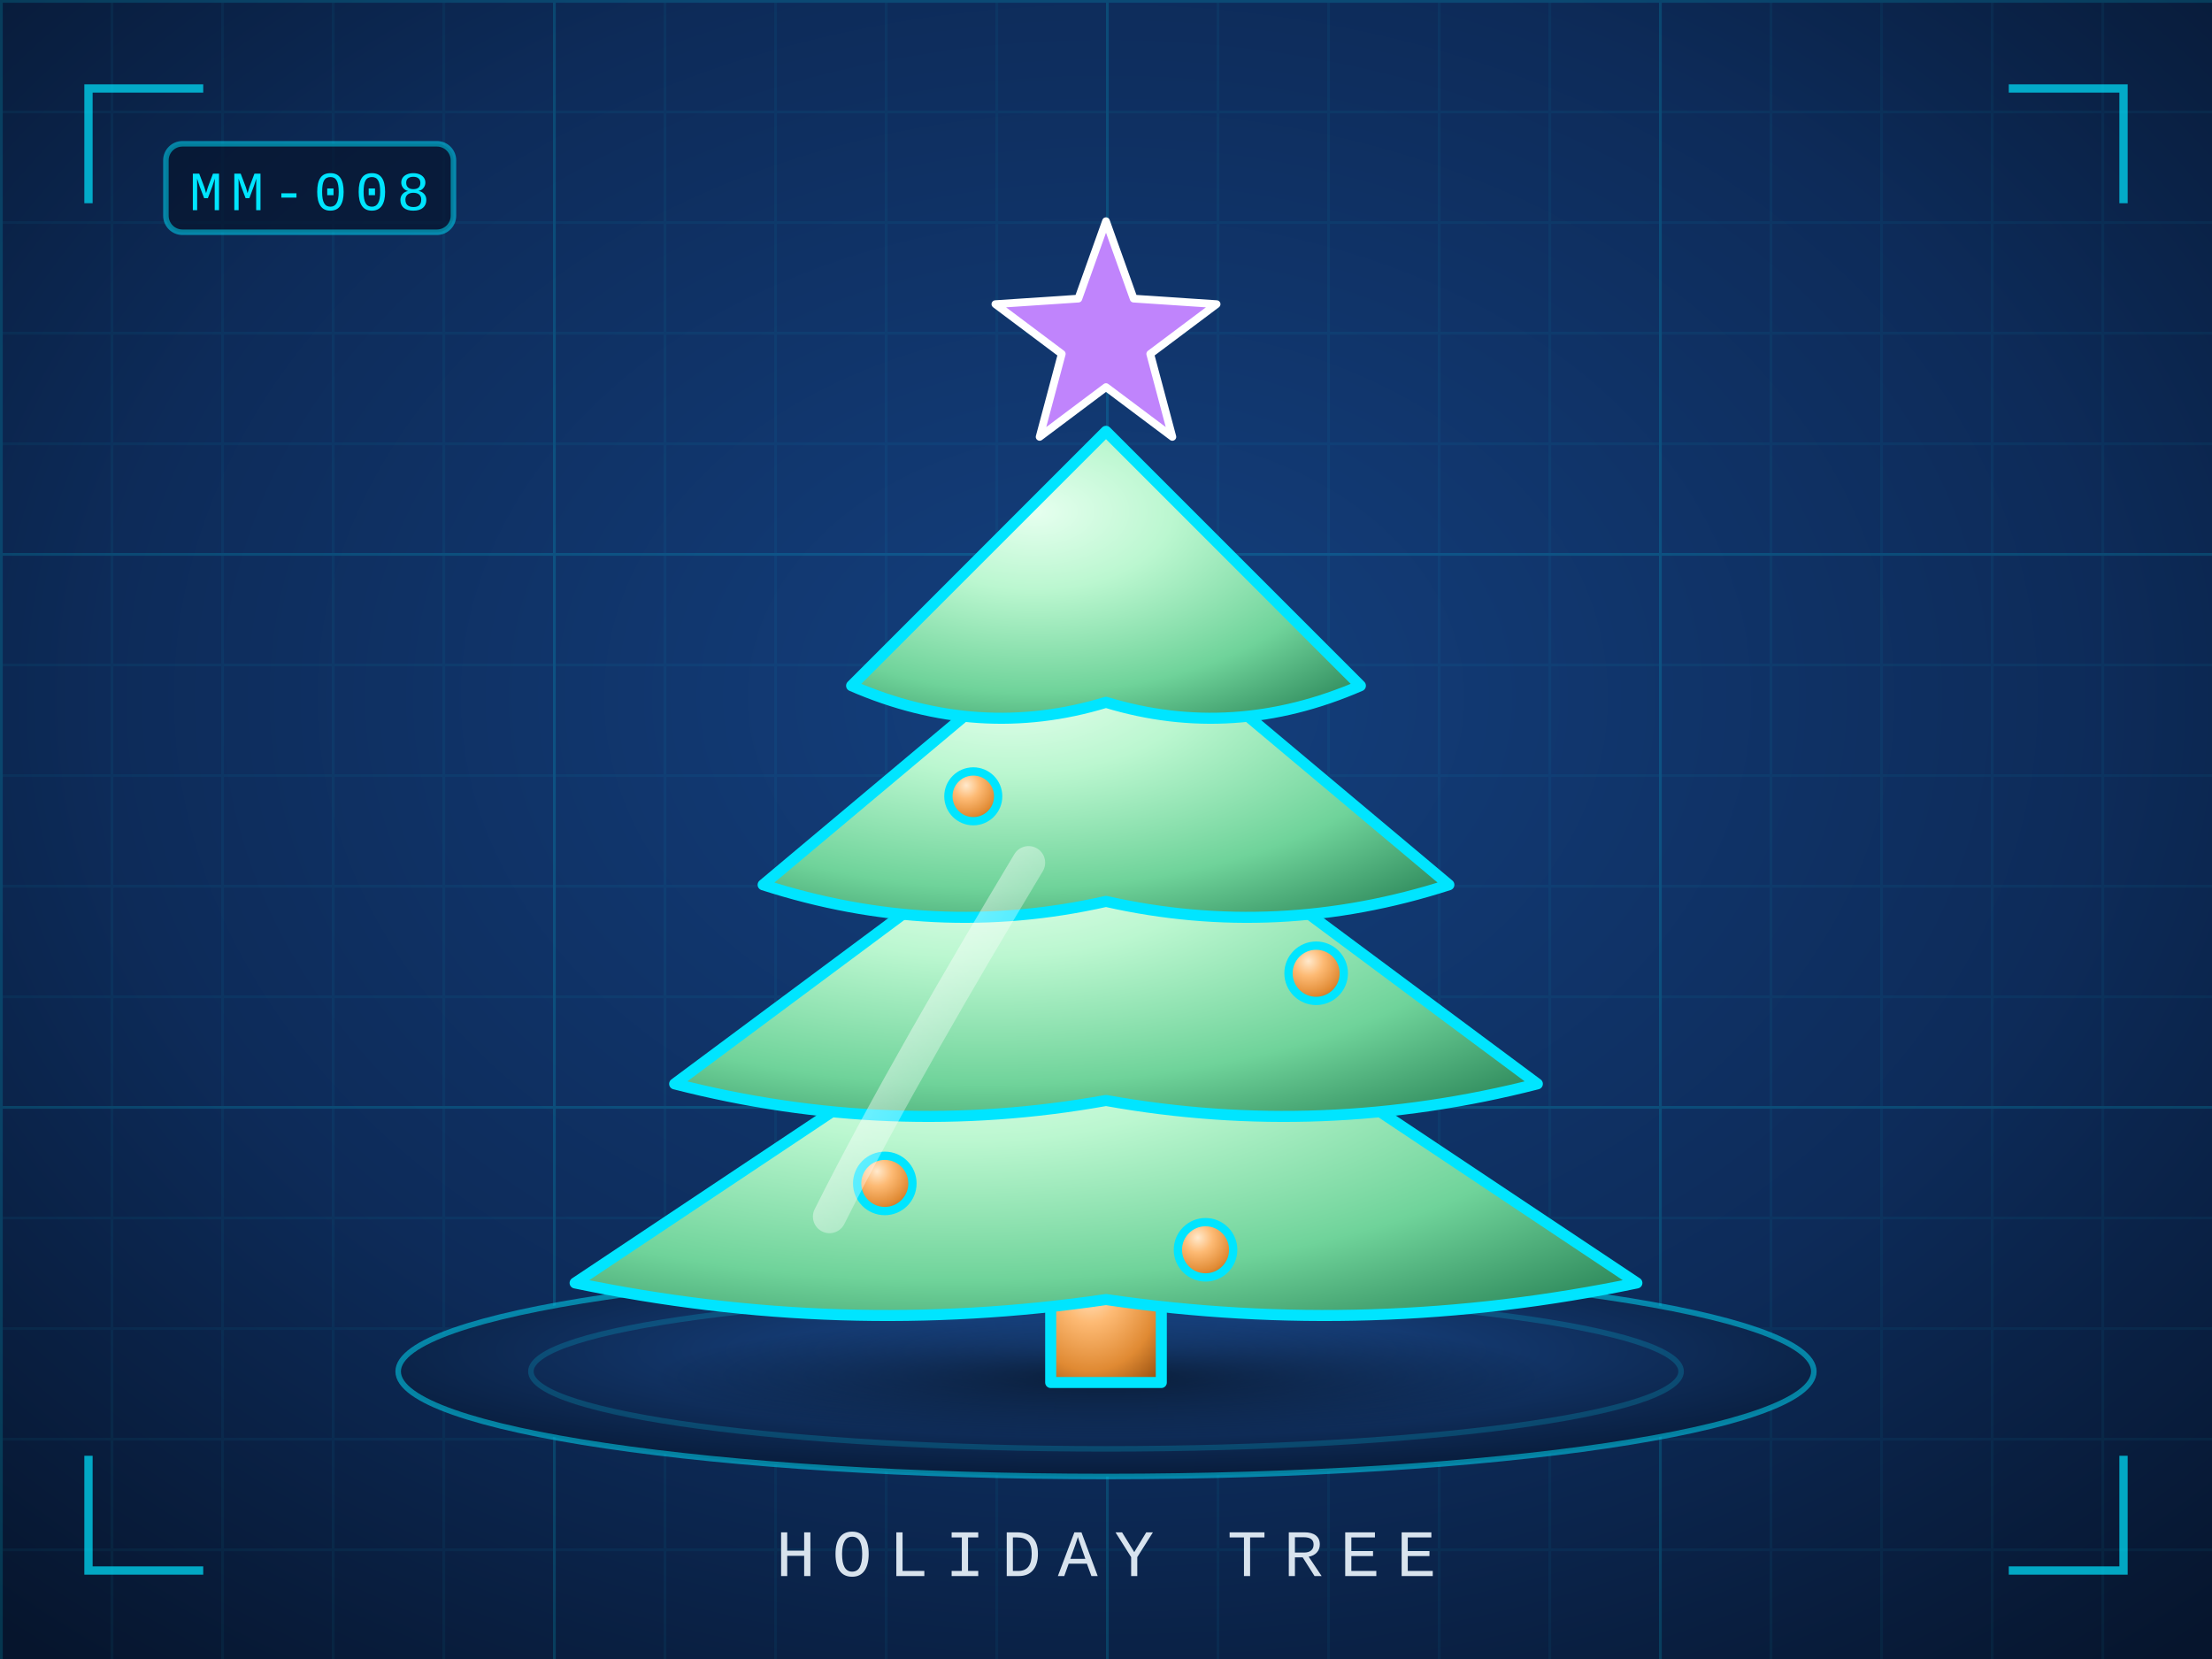
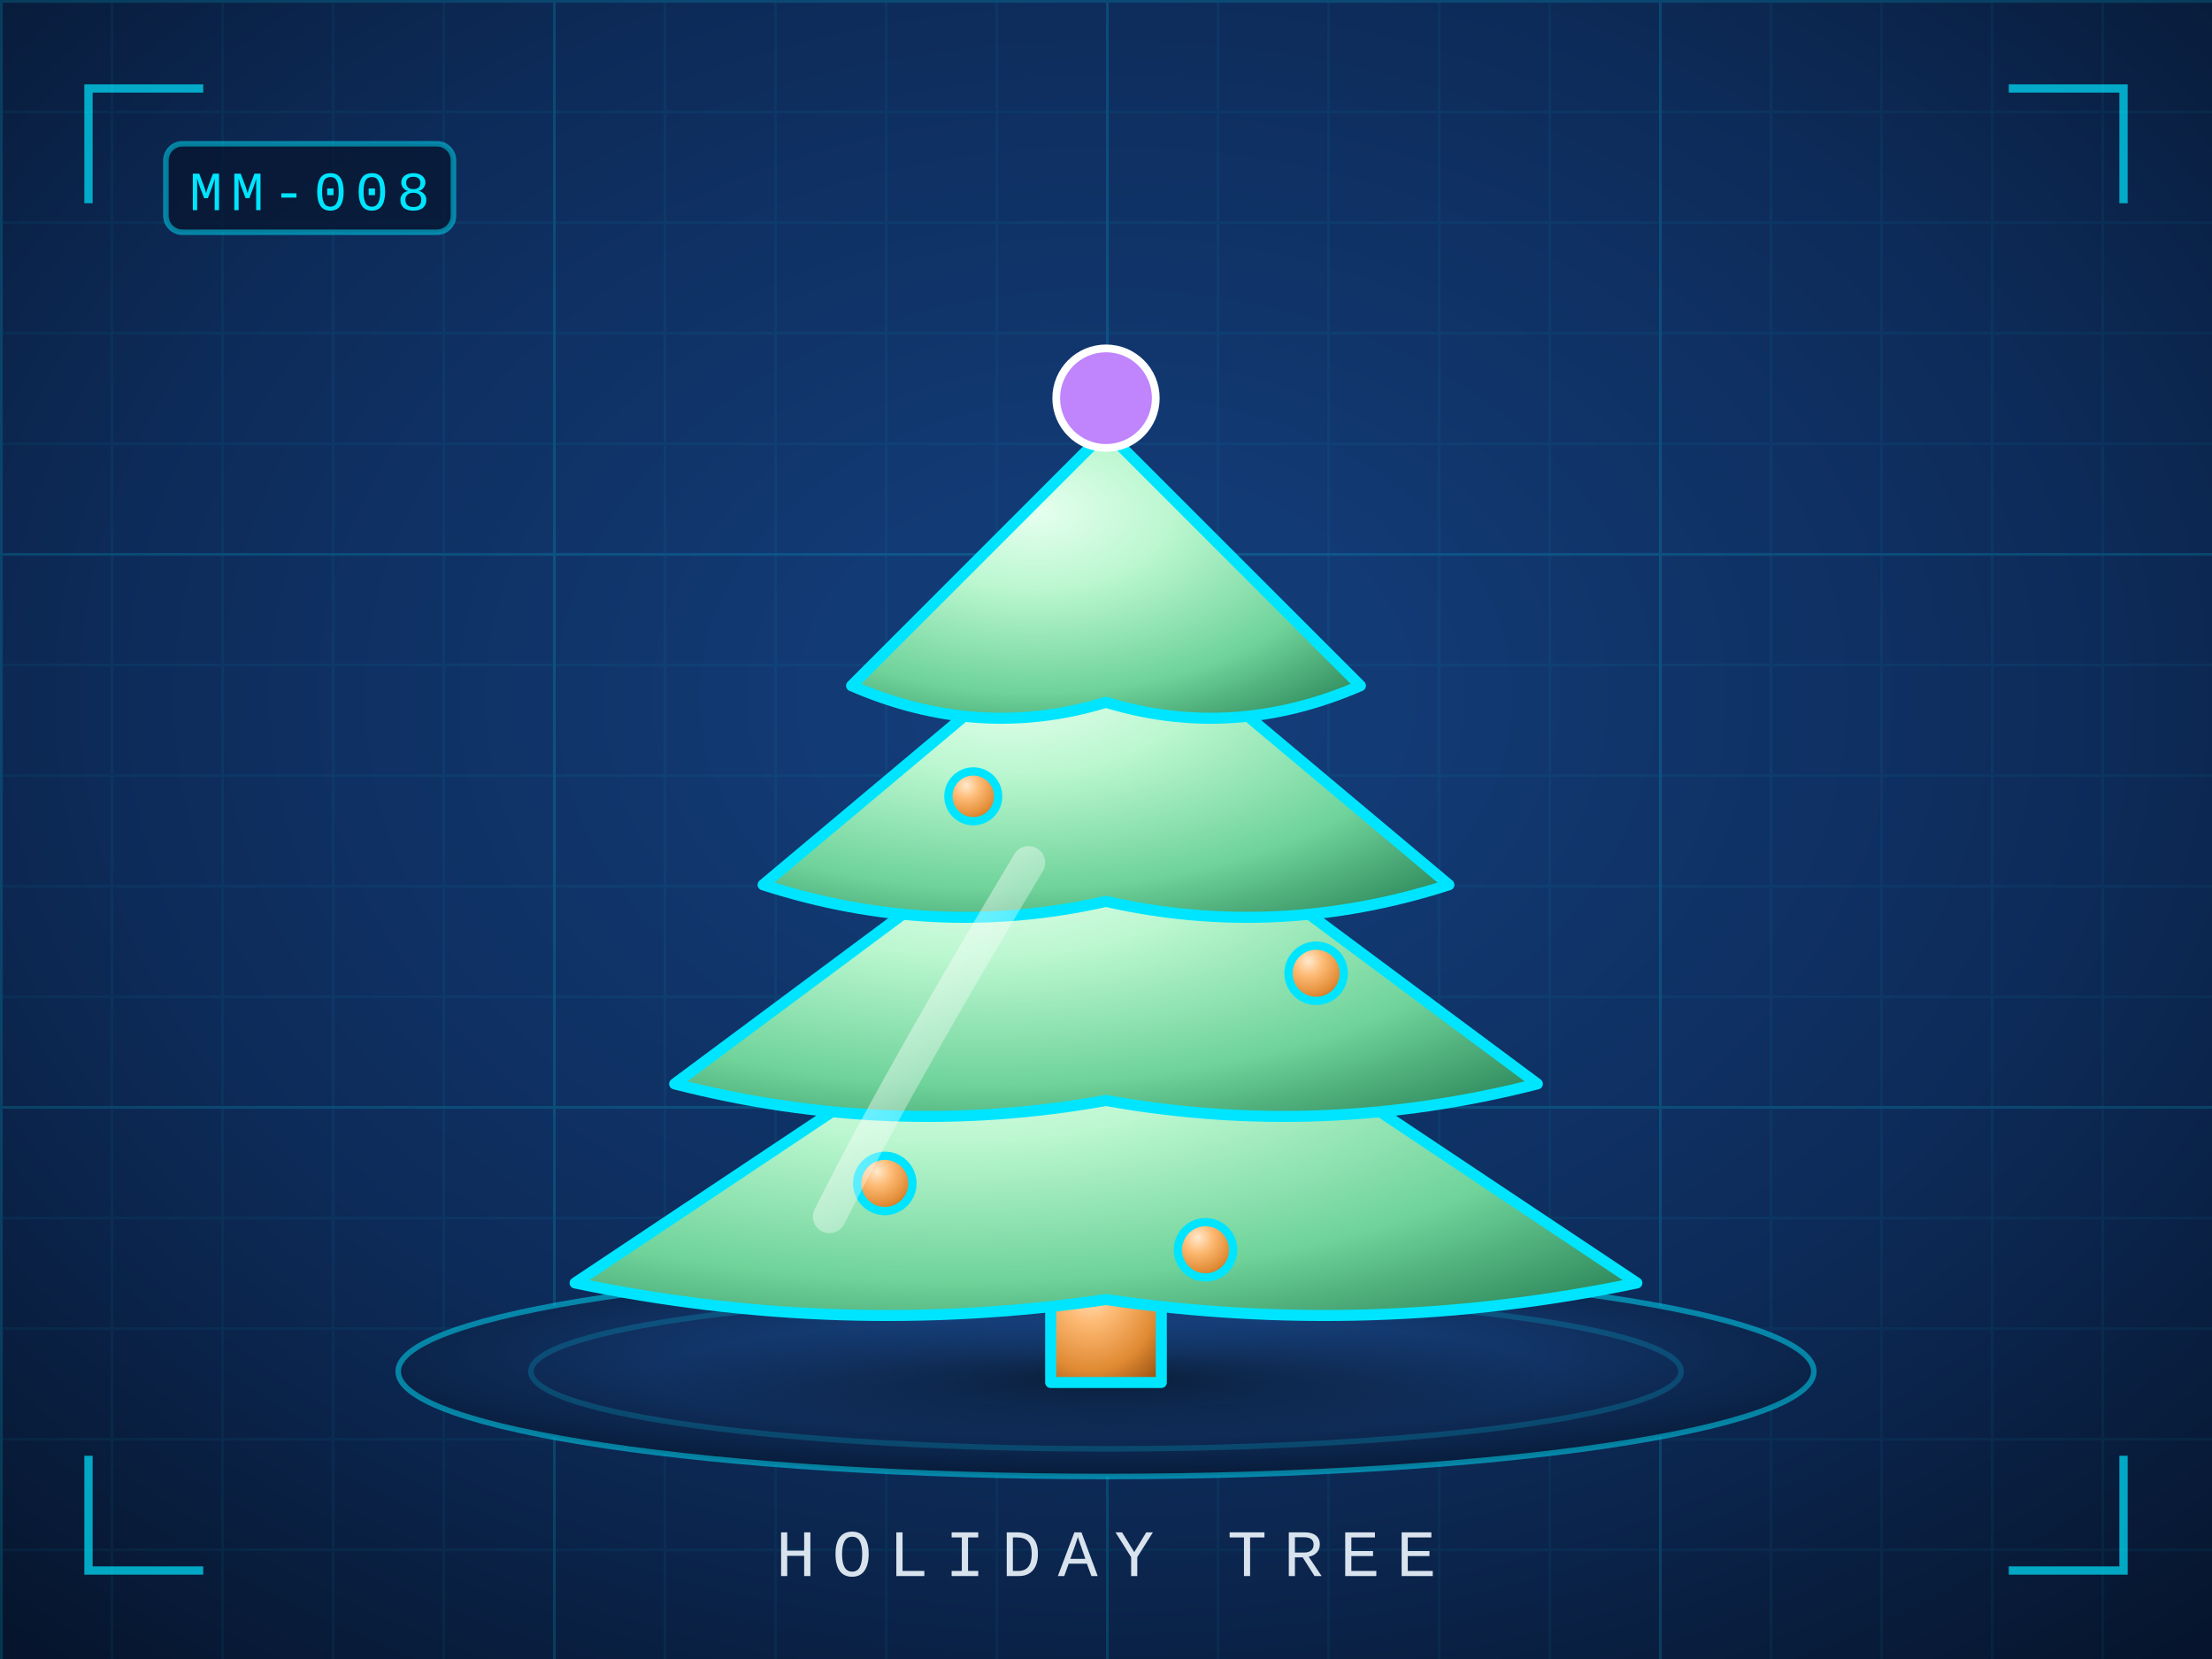
<svg xmlns="http://www.w3.org/2000/svg" viewBox="0 0 400 300">
  <defs>
    <radialGradient id="bg" cx="0.5" cy="0.42" r="0.75">
      <stop offset="0" stop-color="#14407f" />
      <stop offset="0.6" stop-color="#0d2b59" />
      <stop offset="1" stop-color="#06152d" />
    </radialGradient>
    <radialGradient id="plate" cx="0.5" cy="0.4" r="0.6">
      <stop offset="0" stop-color="#1b4c92" />
      <stop offset="1" stop-color="#081c3b" />
    </radialGradient>
    <radialGradient id="shadow" cx="0.5" cy="0.5" r="0.5">
      <stop offset="0" stop-color="#000" stop-opacity="0.55" />
      <stop offset="1" stop-color="#000" stop-opacity="0" />
    </radialGradient>
    <linearGradient id="gloss" x1="0" y1="0" x2="1" y2="1">
      <stop offset="0" stop-color="#fff" stop-opacity="0.75" />
      <stop offset="1" stop-color="#fff" stop-opacity="0" />
    </linearGradient>
    <radialGradient id="mat" cx="0.36" cy="0.28" r="0.9">
      <stop offset="0" stop-color="#ffffff" />
      <stop offset="0.3" stop-color="#e3ecf9" />
      <stop offset="0.7" stop-color="#a9bcdc" />
      <stop offset="1" stop-color="#667fa8" />
    </radialGradient>
    <radialGradient id="warm" cx="0.36" cy="0.28" r="0.9">
      <stop offset="0" stop-color="#ffe9cc" />
      <stop offset="0.3" stop-color="#fdba74" />
      <stop offset="0.7" stop-color="#e08a33" />
      <stop offset="1" stop-color="#9c5412" />
    </radialGradient>
    <radialGradient id="green" cx="0.36" cy="0.28" r="0.9">
      <stop offset="0" stop-color="#e6ffef" />
      <stop offset="0.3" stop-color="#bbf7d0" />
      <stop offset="0.7" stop-color="#6fd39a" />
      <stop offset="1" stop-color="#2f8a5c" />
    </radialGradient>
    <pattern id="gridMinor" width="20" height="20" patternUnits="userSpaceOnUse">
      <path d="M20 0H0V20" fill="none" stroke="#00e5ff" stroke-opacity="0.05" />
    </pattern>
    <pattern id="gridMajor" width="100" height="100" patternUnits="userSpaceOnUse">
      <path d="M100 0H0V100" fill="none" stroke="#00e5ff" stroke-opacity="0.12" />
    </pattern>
  </defs>
  <rect width="400" height="300" fill="url(#bg)" />
  <rect width="400" height="300" fill="url(#gridMinor)" />
  <rect width="400" height="300" fill="url(#gridMajor)" />
  <ellipse cx="200" cy="248" rx="128" ry="19" fill="url(#plate)" stroke="#00e5ff" stroke-opacity="0.5" />
  <ellipse cx="200" cy="248" rx="104" ry="14" fill="none" stroke="#00e5ff" stroke-opacity="0.18" />
  <ellipse cx="200" cy="249" rx="82" ry="11" fill="url(#shadow)" />
  <rect x="190" y="226" width="20" height="24" fill="url(#warm)" stroke="#00e5ff" stroke-width="2" stroke-linejoin="round" />
  <path d="M104 232Q152 242 200 235Q248 242 296 232L200 168Z" fill="url(#green)" stroke="#00e5ff" stroke-width="2" stroke-linejoin="round" />
  <path d="M122 196Q161 206 200 199Q239 206 278 196L200 138Z" fill="url(#green)" stroke="#00e5ff" stroke-width="2" stroke-linejoin="round" />
  <path d="M138 160Q169 170 200 163Q231 170 262 160L200 108Z" fill="url(#green)" stroke="#00e5ff" stroke-width="2" stroke-linejoin="round" />
  <path d="M154 124Q177 134 200 127Q223 134 246 124L200 78Z" fill="url(#green)" stroke="#00e5ff" stroke-width="2" stroke-linejoin="round" />
  <circle cx="160" cy="214" r="5" fill="url(#warm)" stroke="#00e5ff" stroke-width="1.5" />
  <circle cx="238" cy="176" r="5" fill="url(#warm)" stroke="#00e5ff" stroke-width="1.5" />
  <circle cx="176" cy="144" r="4.5" fill="url(#warm)" stroke="#00e5ff" stroke-width="1.5" />
  <circle cx="218" cy="226" r="5" fill="url(#warm)" stroke="#00e5ff" stroke-width="1.5" />
-   <path d="M200 40L205 54L220 55L208 64L212 79L200 70L188 79L192 64L180 55L195 54Z" fill="#c084fc" stroke="#fff" stroke-width="1.4" stroke-linejoin="round" />
+   <circle cx="200" cy="72" r="9" fill="#c084fc" stroke="#fff" stroke-width="1.4" />
  <path d="M150 220C160 200 174 176 186 156" fill="none" stroke="url(#gloss)" stroke-width="6" stroke-linecap="round" />
  <g fill="none" stroke="#00e5ff" stroke-width="1.5" stroke-opacity="0.7" stroke-linecap="square">
    <path d="M16 36V16H36M364 16H384V36M16 264V284H36M384 264V284H364" />
  </g>
  <rect x="30" y="26" width="52" height="16" rx="3" fill="#06152d" fill-opacity="0.7" stroke="#00e5ff" stroke-opacity="0.5" />
  <text x="56" y="38" text-anchor="middle" font-family="Courier New, monospace" font-size="10" fill="#00e5ff" letter-spacing="1.5">MM-008</text>
  <text x="200" y="285" text-anchor="middle" font-family="Courier New, monospace" font-size="12" fill="#eef7ff" fill-opacity="0.9" letter-spacing="3">HOLIDAY TREE</text>
</svg>
